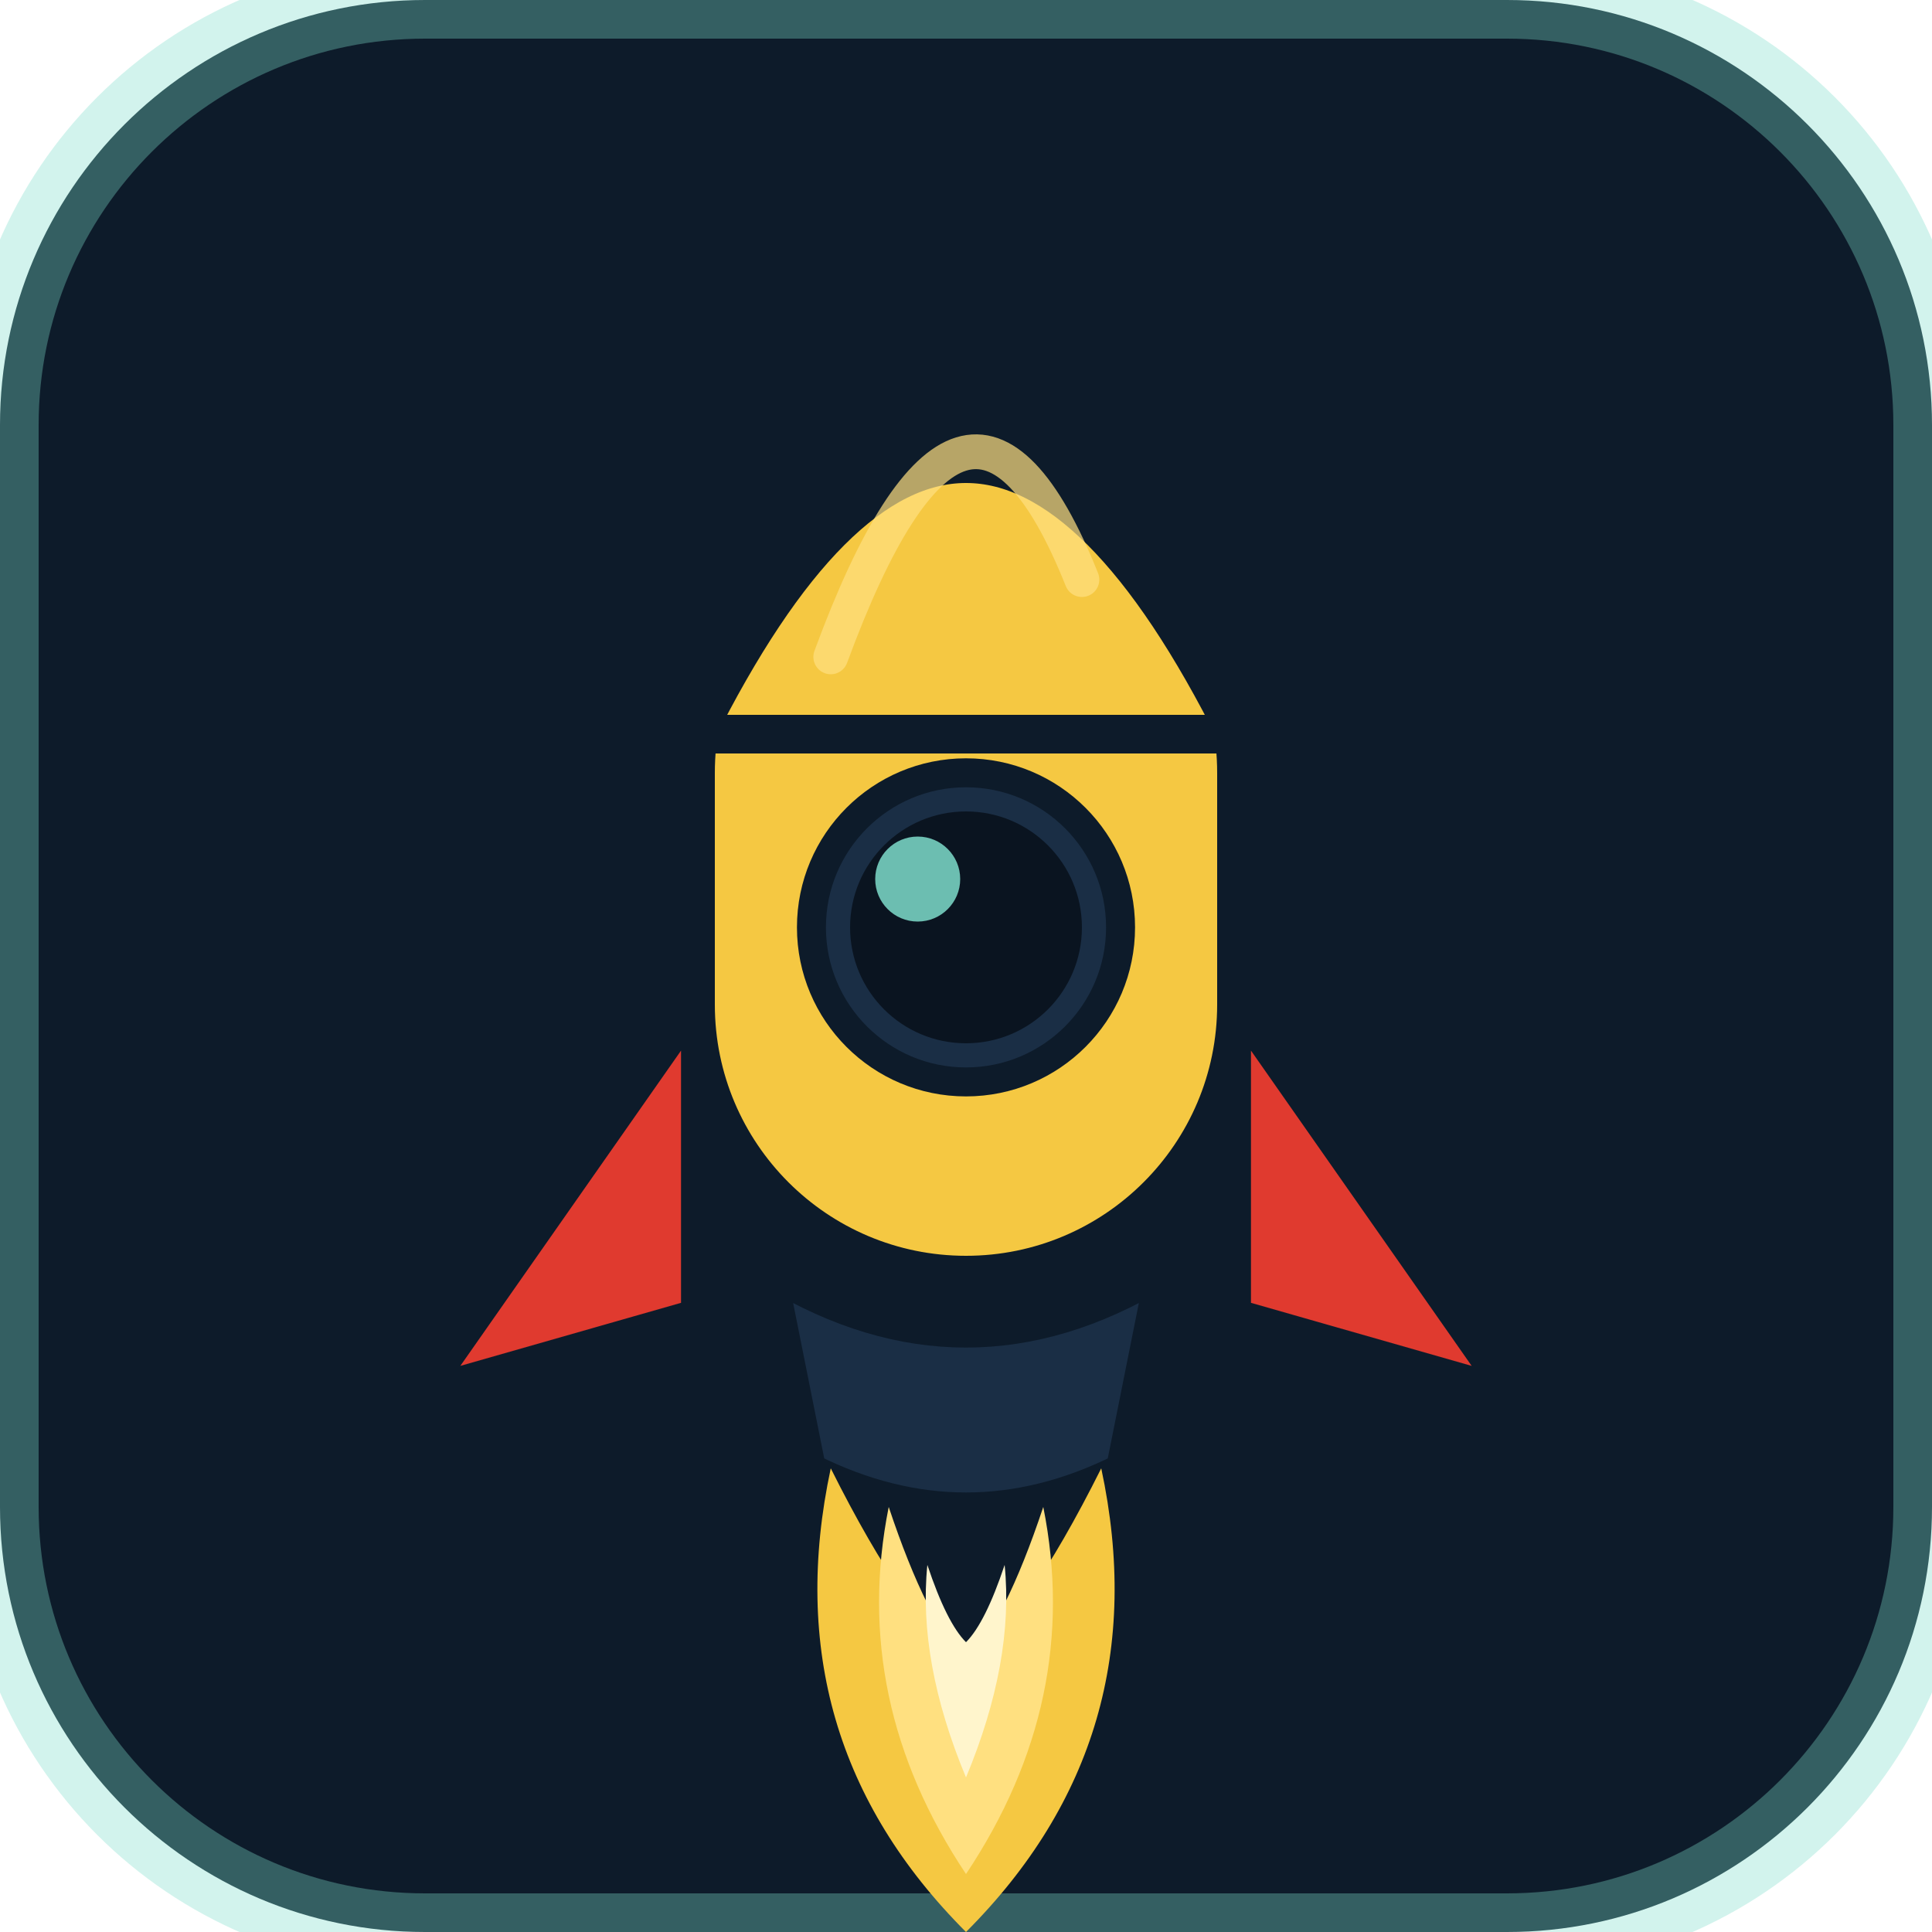
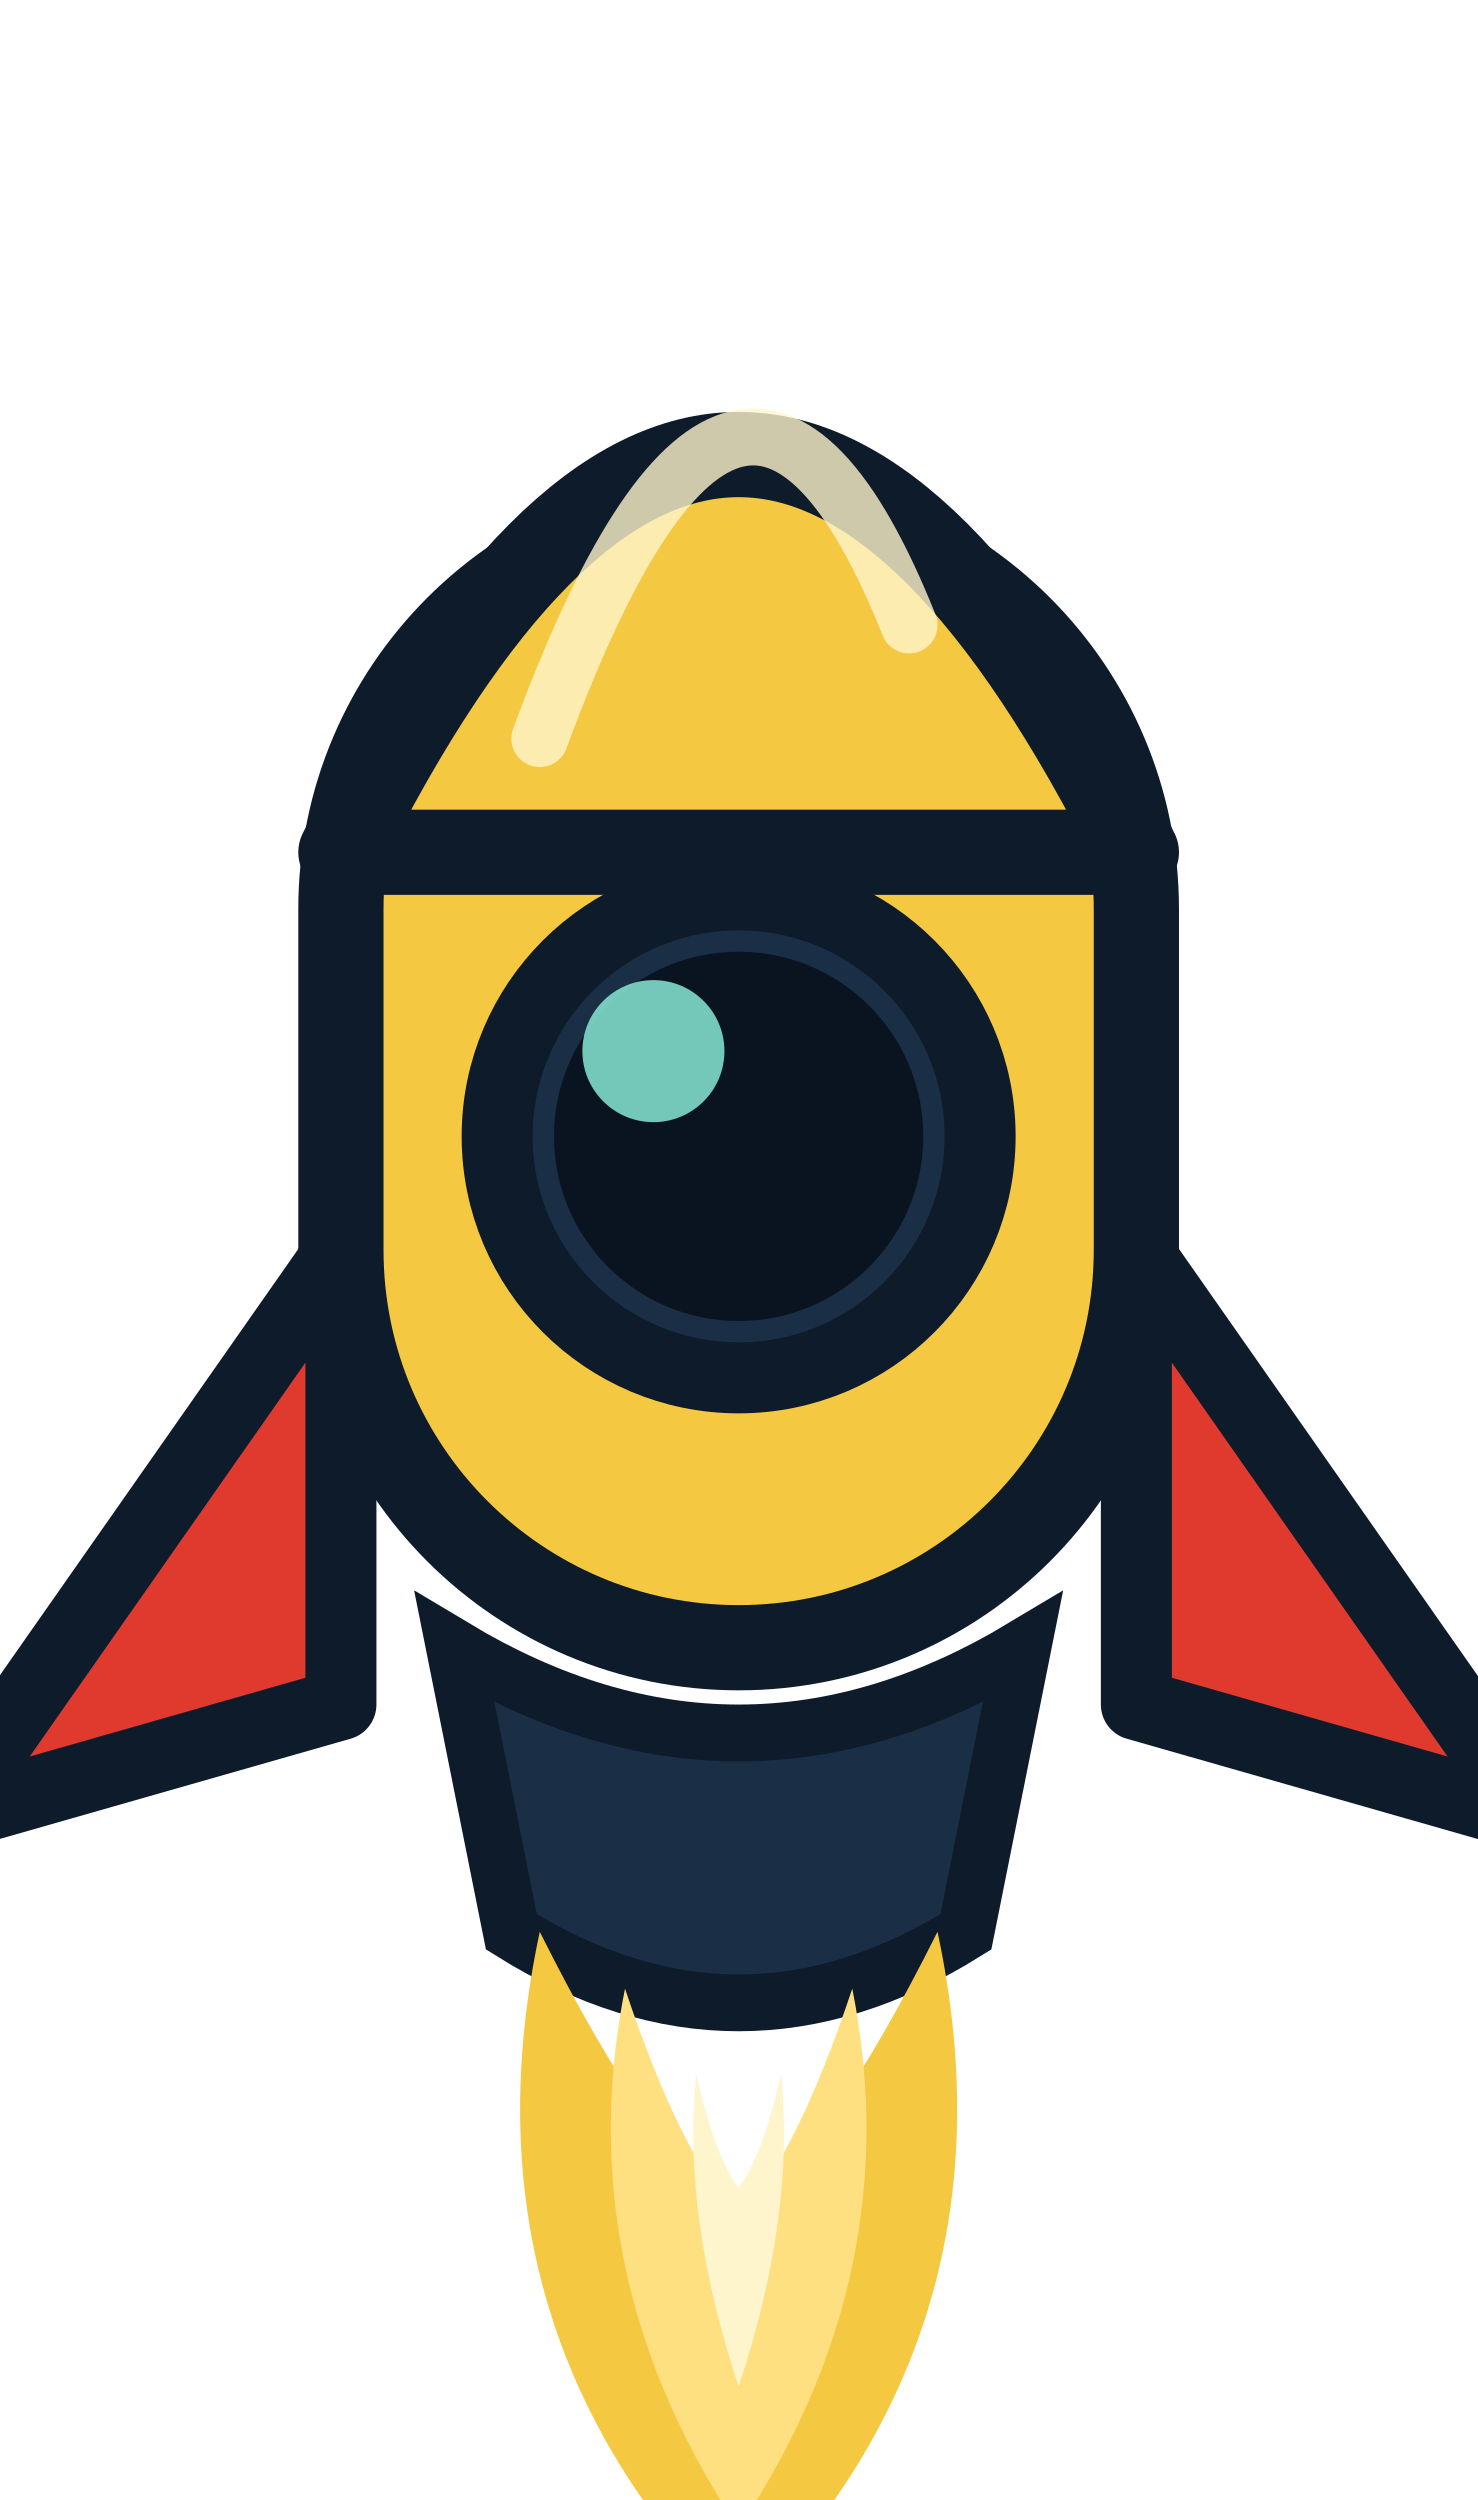
- <svg xmlns="http://www.w3.org/2000/svg" viewBox="0 0 100 100">
-   <rect x="0" y="0" width="100" height="100" rx="22" fill="#0D1B2A" />
-   <rect x="0" y="0" width="100" height="100" rx="22" fill="none" stroke="#7EDCCA" stroke-width="4" opacity="0.35" />
-   <rect x="36" y="26" width="28" height="40" rx="14" fill="#F5C842" stroke="#0D1B2A" stroke-width="2" />
-   <path d="M36 38 Q50 10 64 38Z" fill="#F5C842" stroke="#0D1B2A" stroke-width="2" stroke-linejoin="round" />
-   <path d="M43 34 Q50 15 56 30" stroke="#FFE080" stroke-width="1.8" stroke-linecap="round" fill="none" opacity="0.7" />
-   <circle cx="50" cy="48" r="8" fill="#1A2E45" stroke="#0D1B2A" stroke-width="1.5" />
-   <circle cx="50" cy="48" r="6" fill="#0a1420" />
-   <circle cx="47.5" cy="45.5" r="2.2" fill="#7EDCCA" opacity="0.85" />
-   <path d="M36 52 L22 72 L36 68Z" fill="#E03A2F" stroke="#0D1B2A" stroke-width="1.5" stroke-linejoin="round" />
-   <path d="M64 52 L78 72 L64 68Z" fill="#E03A2F" stroke="#0D1B2A" stroke-width="1.5" stroke-linejoin="round" />
-   <path d="M40 66 Q50 72 60 66 L58 76 Q50 80 42 76Z" fill="#1A2E45" stroke="#0D1B2A" stroke-width="1.5" />
+ <svg xmlns="http://www.w3.org/2000/svg" viewBox="24 8 52 88">
+   <rect x="36" y="26" width="28" height="40" rx="14" fill="#F5C842" stroke="#0D1B2A" stroke-width="3" />
+   <path d="M36 38 Q50 10 64 38Z" fill="#F5C842" stroke="#0D1B2A" stroke-width="3" stroke-linejoin="round" />
+   <path d="M43 34 Q50 15 56 30" stroke="#FFF5CC" stroke-width="2" stroke-linecap="round" fill="none" opacity="0.8" />
+   <circle cx="50" cy="48" r="8.5" fill="#1A2E45" stroke="#0D1B2A" stroke-width="2.5" />
+   <circle cx="50" cy="48" r="6.5" fill="#0a1420" />
+   <circle cx="47" cy="45" r="2.5" fill="#7EDCCA" opacity="0.9" />
+   <path d="M36 52 L22 72 L36 68Z" fill="#E03A2F" stroke="#0D1B2A" stroke-width="2.5" stroke-linejoin="round" />
+   <path d="M64 52 L78 72 L64 68Z" fill="#E03A2F" stroke="#0D1B2A" stroke-width="2.5" stroke-linejoin="round" />
+   <path d="M40 66 Q50 72 60 66 L58 76 Q50 81 42 76Z" fill="#1A2E45" stroke="#0D1B2A" stroke-width="2" />
  <path d="M43 76 Q40 90 50 100 Q60 90 57 76 Q53 84 50 86 Q47 84 43 76Z" fill="#F5C842" />
  <path d="M46 78 Q44 88 50 97 Q56 88 54 78 Q52 84 50 86 Q48 84 46 78Z" fill="#FFE080" />
-   <path d="M48 81 Q47.5 86 50 92 Q52.5 86 52 81 Q51 84 50 85 Q49 84 48 81Z" fill="#FFF5CC" />
+   <path d="M48.5 81 Q48 86 50 92 Q52 86 51.5 81 Q50.8 84 50 85 Q49.2 84 48.5 81Z" fill="#FFF5CC" />
</svg>
